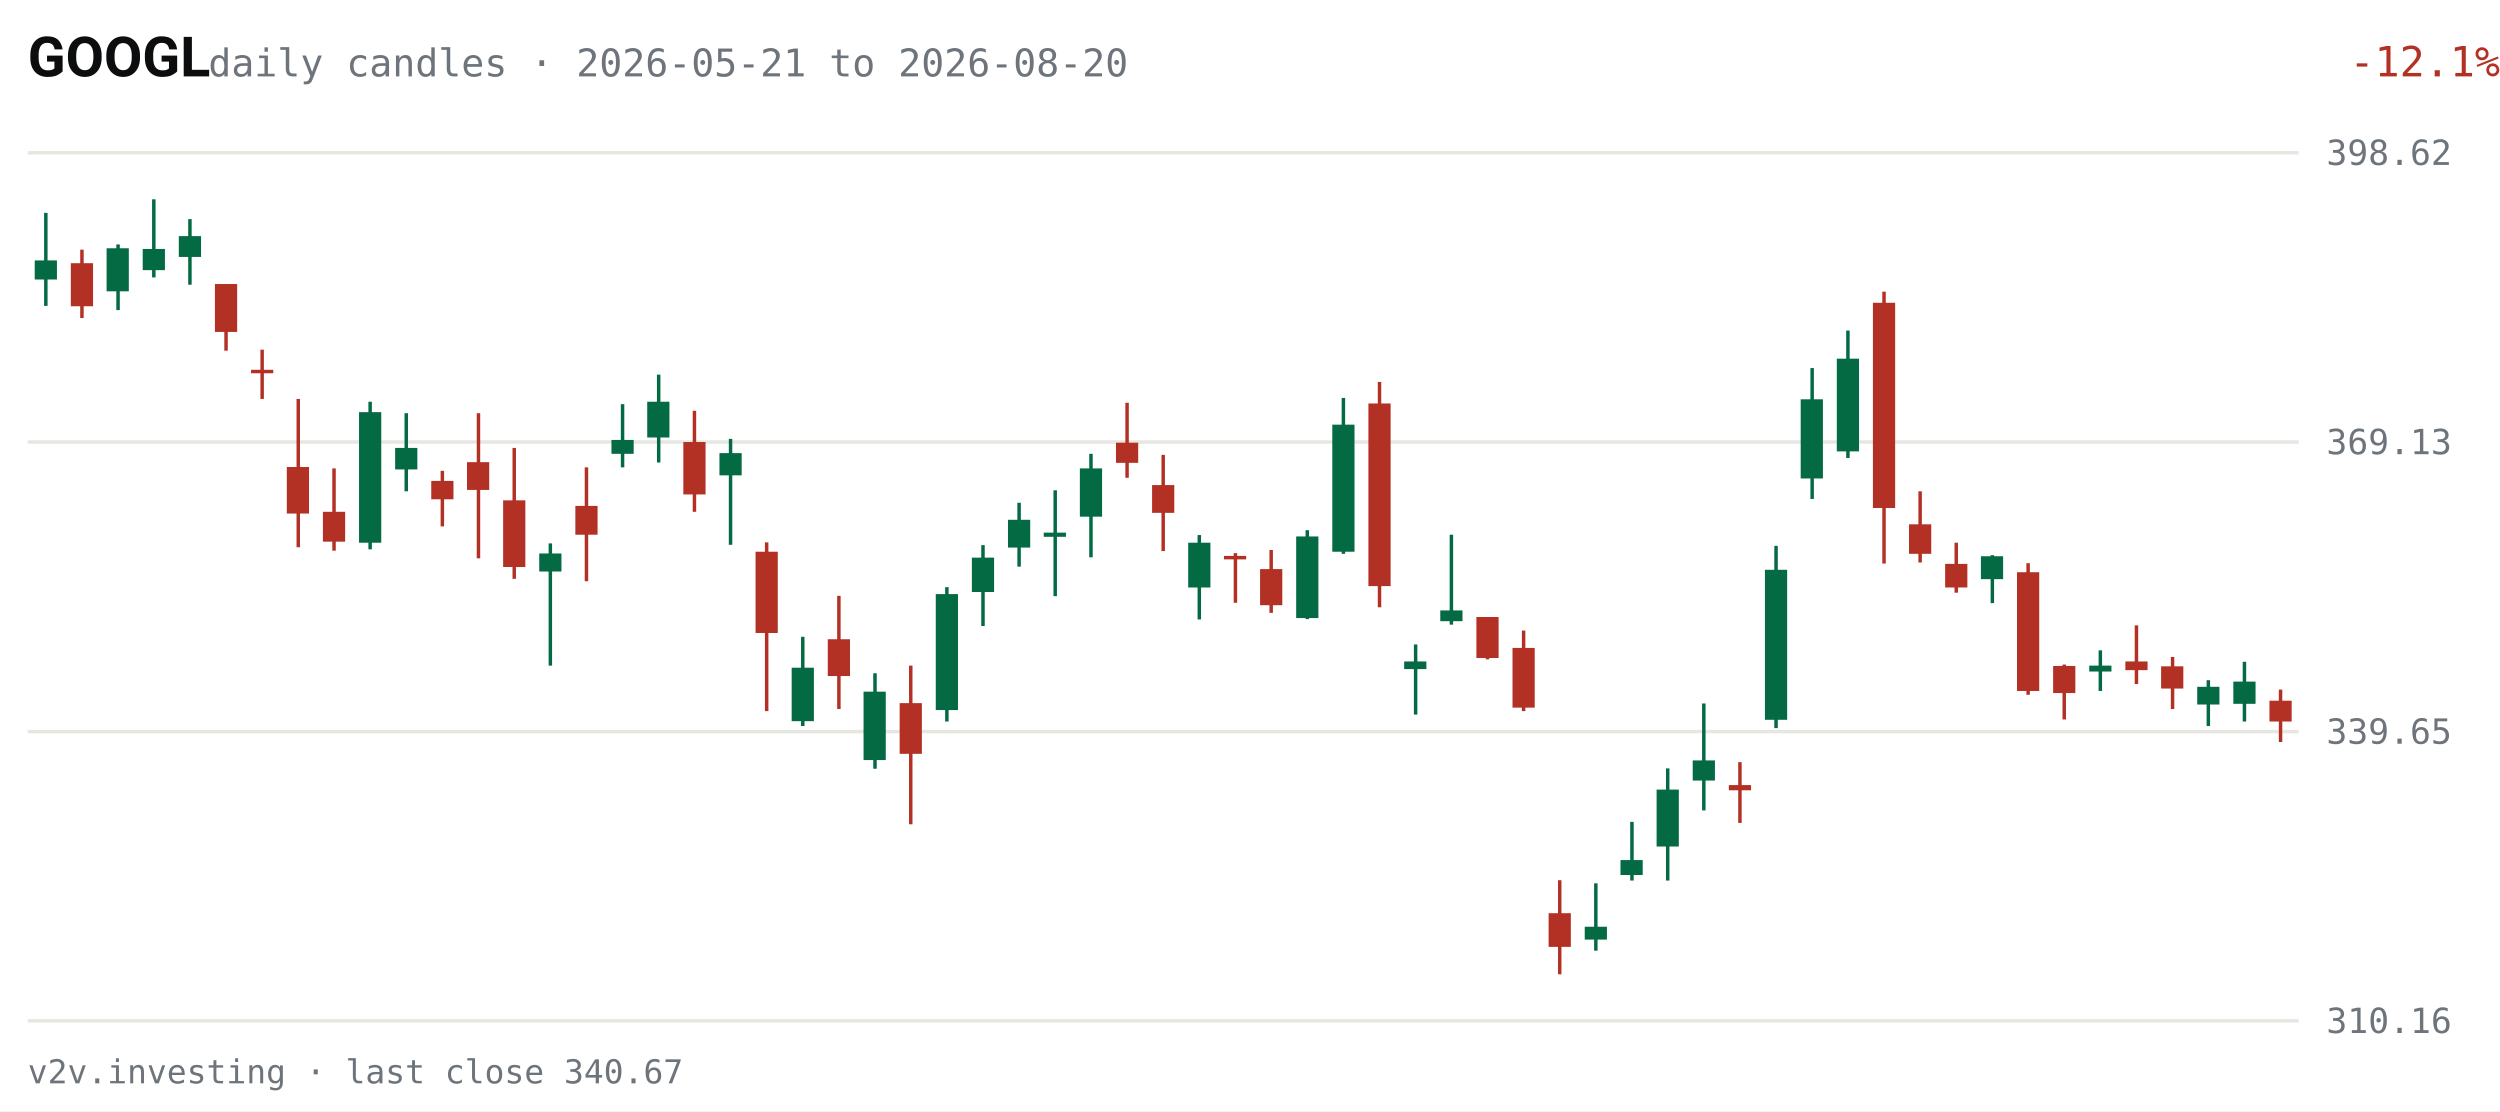
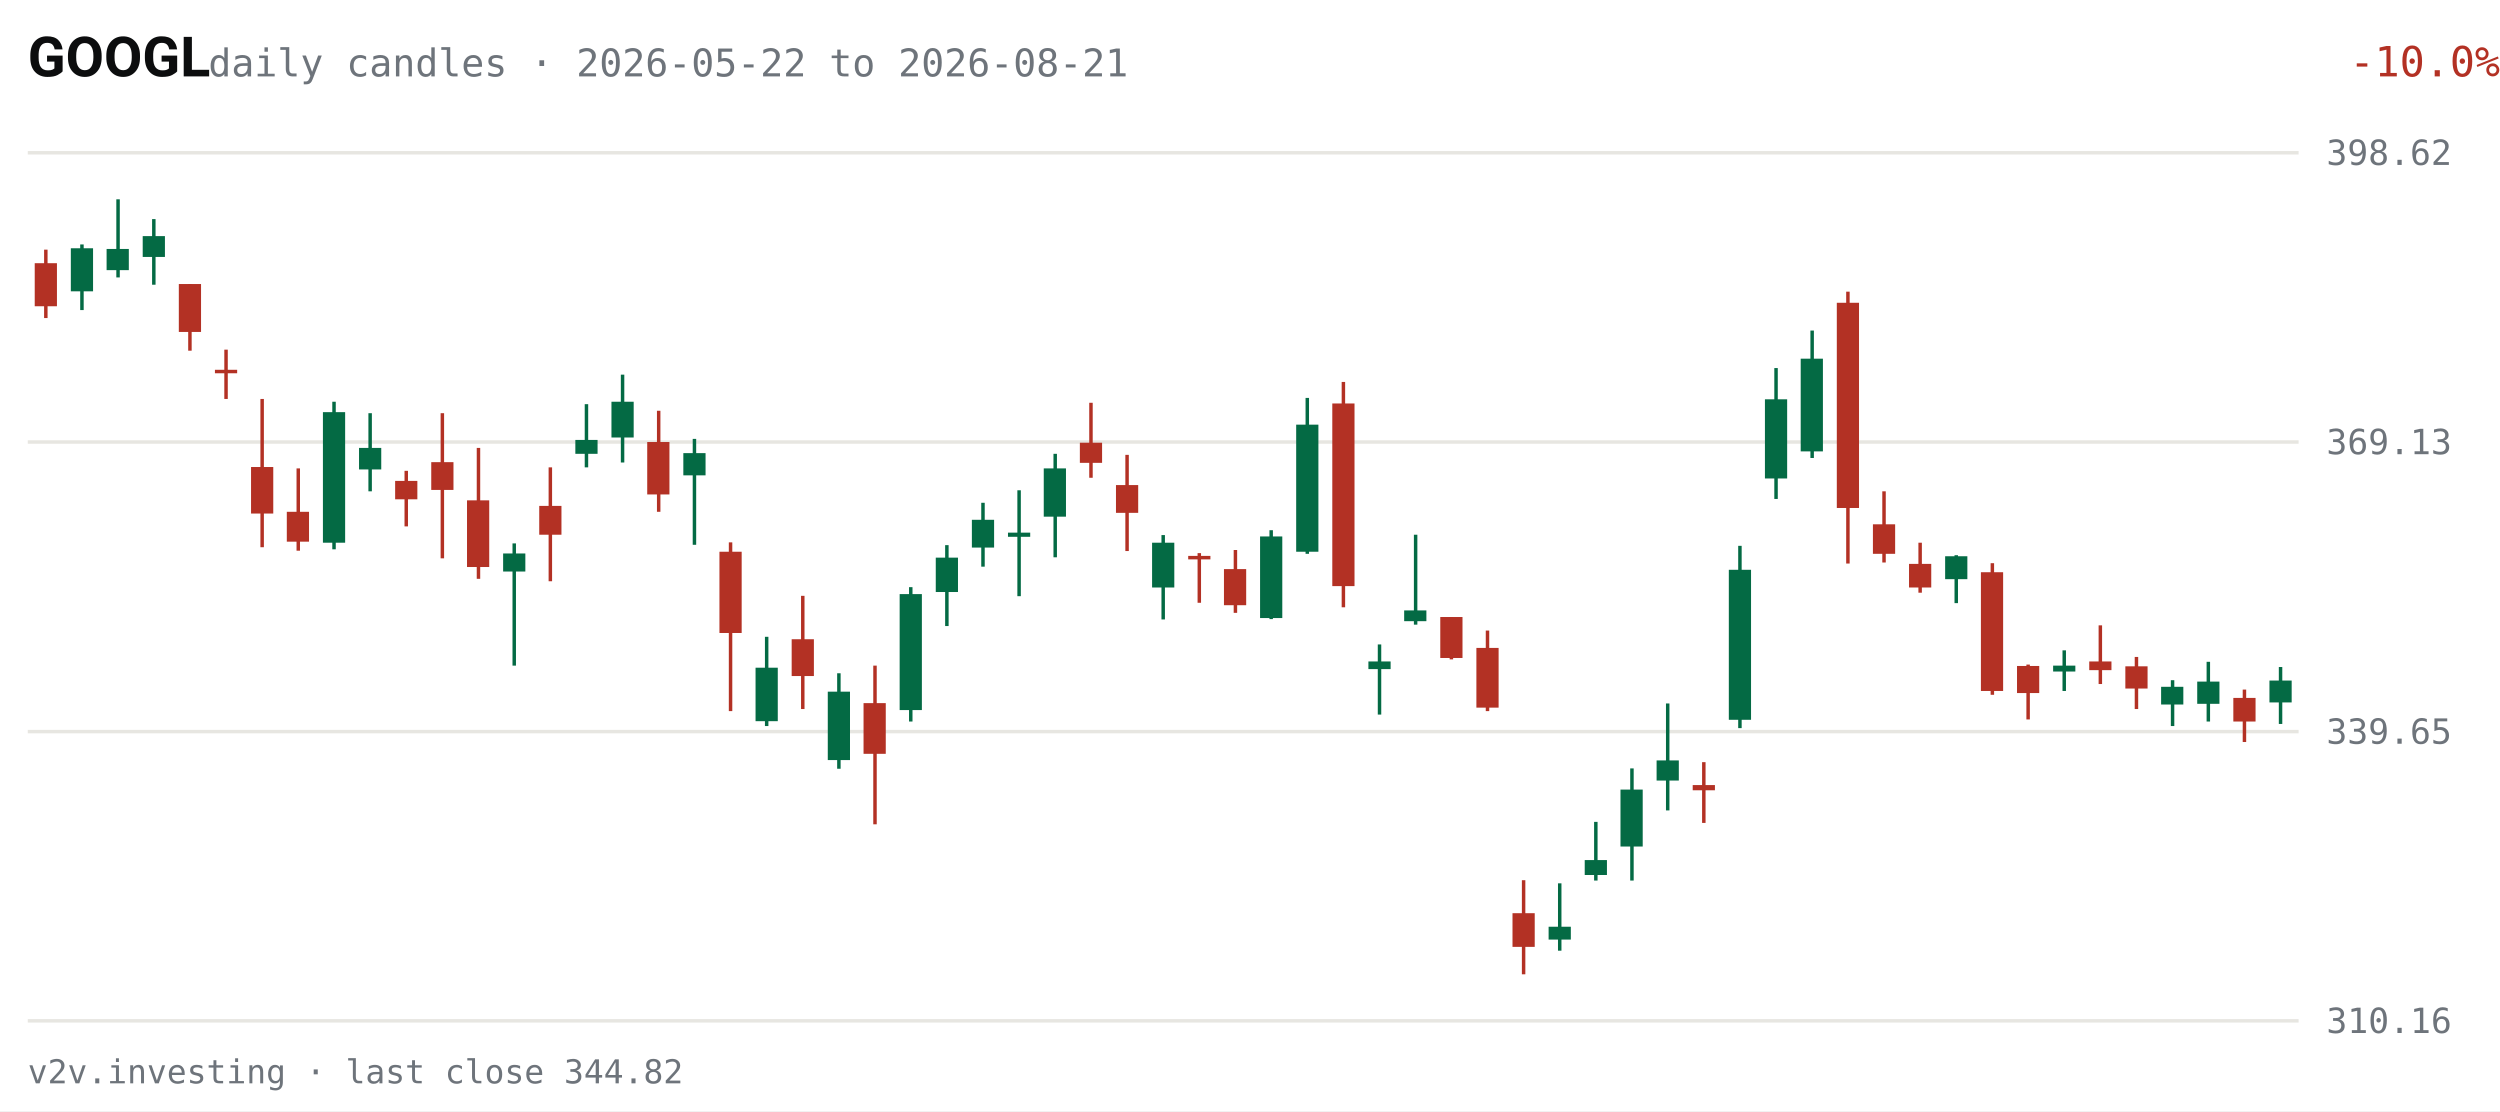
<svg xmlns="http://www.w3.org/2000/svg" viewBox="0 0 720 320" width="720" height="320" role="img" aria-label="GOOGL daily candles, last 63 sessions">
  <rect width="720" height="320" fill="#FFFFFF" />
  <text x="8" y="22" fill="#0C0D0E" font-size="16" font-weight="600" font-family="system-ui,-apple-system,Segoe UI,Roboto,sans-serif">GOOGL</text>
-   <text x="60" y="22" fill="#6E747B" font-size="11" font-family="ui-monospace,SFMono-Regular,Menlo,Consolas,monospace">daily candles · 2026-05-21 to 2026-08-20</text>
-   <text x="670" y="22" fill="#B33124" font-size="12" text-anchor="end" font-family="ui-monospace,SFMono-Regular,Menlo,Consolas,monospace" transform="translate(50,0)">-12.1%</text>
+   <text x="60" y="22" fill="#6E747B" font-size="11" font-family="ui-monospace,SFMono-Regular,Menlo,Consolas,monospace">daily candles · 2026-05-22 to 2026-08-21</text>
+   <text x="670" y="22" fill="#B33124" font-size="12" text-anchor="end" font-family="ui-monospace,SFMono-Regular,Menlo,Consolas,monospace" transform="translate(50,0)">-10.0%</text>
  <g font-family="ui-monospace,SFMono-Regular,Menlo,Consolas,monospace">
    <line x1="8" y1="294.0" x2="662" y2="294.0" stroke="#E7E6E1" stroke-width="1" />
    <text x="670" y="297.5" fill="#6E747B" font-size="10">310.16</text>
    <line x1="8" y1="210.7" x2="662" y2="210.7" stroke="#E7E6E1" stroke-width="1" />
    <text x="670" y="214.2" fill="#6E747B" font-size="10">339.65</text>
    <line x1="8" y1="127.3" x2="662" y2="127.3" stroke="#E7E6E1" stroke-width="1" />
    <text x="670" y="130.8" fill="#6E747B" font-size="10">369.13</text>
    <line x1="8" y1="44.0" x2="662" y2="44.0" stroke="#E7E6E1" stroke-width="1" />
    <text x="670" y="47.5" fill="#6E747B" font-size="10">398.62</text>
-     <line x1="13.2" y1="61.3" x2="13.2" y2="88.1" stroke="#046A44" stroke-width="1" />
-     <rect x="10.0" y="75.0" width="6.4" height="5.5" fill="#046A44" />
-     <line x1="23.6" y1="71.9" x2="23.6" y2="91.6" stroke="#B33124" stroke-width="1" />
-     <rect x="20.4" y="75.8" width="6.4" height="12.4" fill="#B33124" />
-     <line x1="34.0" y1="70.4" x2="34.0" y2="89.3" stroke="#046A44" stroke-width="1" />
-     <rect x="30.7" y="71.5" width="6.4" height="12.4" fill="#046A44" />
-     <line x1="44.3" y1="57.4" x2="44.3" y2="79.9" stroke="#046A44" stroke-width="1" />
-     <rect x="41.1" y="71.7" width="6.4" height="6.1" fill="#046A44" />
-     <line x1="54.7" y1="63.1" x2="54.7" y2="82.0" stroke="#046A44" stroke-width="1" />
-     <rect x="51.5" y="68.0" width="6.4" height="6.0" fill="#046A44" />
-     <line x1="65.1" y1="81.8" x2="65.1" y2="101.0" stroke="#B33124" stroke-width="1" />
-     <rect x="61.9" y="81.8" width="6.4" height="13.8" fill="#B33124" />
-     <line x1="75.5" y1="100.7" x2="75.5" y2="114.9" stroke="#B33124" stroke-width="1" />
-     <rect x="72.3" y="106.5" width="6.4" height="1.0" fill="#B33124" />
-     <line x1="85.9" y1="114.9" x2="85.9" y2="157.6" stroke="#B33124" stroke-width="1" />
-     <rect x="82.6" y="134.5" width="6.4" height="13.4" fill="#B33124" />
-     <line x1="96.2" y1="134.9" x2="96.2" y2="158.6" stroke="#B33124" stroke-width="1" />
-     <rect x="93.0" y="147.4" width="6.4" height="8.6" fill="#B33124" />
-     <line x1="106.6" y1="115.7" x2="106.6" y2="158.2" stroke="#046A44" stroke-width="1" />
-     <rect x="103.4" y="118.7" width="6.4" height="37.6" fill="#046A44" />
-     <line x1="117.0" y1="119.0" x2="117.0" y2="141.5" stroke="#046A44" stroke-width="1" />
-     <rect x="113.8" y="129.0" width="6.4" height="6.2" fill="#046A44" />
-     <line x1="127.4" y1="135.6" x2="127.4" y2="151.6" stroke="#B33124" stroke-width="1" />
-     <rect x="124.2" y="138.5" width="6.4" height="5.3" fill="#B33124" />
-     <line x1="137.8" y1="119.0" x2="137.8" y2="160.8" stroke="#B33124" stroke-width="1" />
-     <rect x="134.5" y="133.1" width="6.4" height="8.0" fill="#B33124" />
-     <line x1="148.1" y1="129.0" x2="148.1" y2="166.7" stroke="#B33124" stroke-width="1" />
-     <rect x="144.9" y="144.1" width="6.4" height="19.2" fill="#B33124" />
-     <line x1="158.5" y1="156.5" x2="158.5" y2="191.7" stroke="#046A44" stroke-width="1" />
-     <rect x="155.3" y="159.4" width="6.4" height="5.2" fill="#046A44" />
-     <line x1="168.9" y1="134.6" x2="168.9" y2="167.4" stroke="#B33124" stroke-width="1" />
-     <rect x="165.7" y="145.7" width="6.4" height="8.3" fill="#B33124" />
-     <line x1="179.3" y1="116.4" x2="179.3" y2="134.6" stroke="#046A44" stroke-width="1" />
-     <rect x="176.1" y="126.7" width="6.4" height="4.0" fill="#046A44" />
-     <line x1="189.7" y1="107.9" x2="189.7" y2="133.2" stroke="#046A44" stroke-width="1" />
-     <rect x="186.4" y="115.7" width="6.4" height="10.3" fill="#046A44" />
-     <line x1="200.0" y1="118.3" x2="200.0" y2="147.4" stroke="#B33124" stroke-width="1" />
-     <rect x="196.8" y="127.3" width="6.4" height="15.1" fill="#B33124" />
-     <line x1="210.4" y1="126.4" x2="210.4" y2="156.9" stroke="#046A44" stroke-width="1" />
-     <rect x="207.2" y="130.5" width="6.4" height="6.4" fill="#046A44" />
-     <line x1="220.8" y1="156.2" x2="220.8" y2="204.8" stroke="#B33124" stroke-width="1" />
-     <rect x="217.6" y="158.9" width="6.4" height="23.4" fill="#B33124" />
-     <line x1="231.2" y1="183.4" x2="231.2" y2="209.1" stroke="#046A44" stroke-width="1" />
-     <rect x="228.0" y="192.3" width="6.4" height="15.4" fill="#046A44" />
-     <line x1="241.6" y1="171.6" x2="241.6" y2="204.2" stroke="#B33124" stroke-width="1" />
-     <rect x="238.4" y="184.1" width="6.4" height="10.6" fill="#B33124" />
-     <line x1="252.0" y1="193.9" x2="252.0" y2="221.4" stroke="#046A44" stroke-width="1" />
-     <rect x="248.7" y="199.2" width="6.4" height="19.7" fill="#046A44" />
-     <line x1="262.3" y1="191.7" x2="262.3" y2="237.4" stroke="#B33124" stroke-width="1" />
-     <rect x="259.1" y="202.5" width="6.4" height="14.6" fill="#B33124" />
-     <line x1="272.7" y1="169.1" x2="272.7" y2="207.8" stroke="#046A44" stroke-width="1" />
-     <rect x="269.5" y="171.1" width="6.4" height="33.4" fill="#046A44" />
-     <line x1="283.1" y1="157.0" x2="283.1" y2="180.3" stroke="#046A44" stroke-width="1" />
-     <rect x="279.9" y="160.6" width="6.4" height="9.9" fill="#046A44" />
-     <line x1="293.5" y1="144.8" x2="293.5" y2="163.2" stroke="#046A44" stroke-width="1" />
-     <rect x="290.3" y="149.7" width="6.4" height="8.0" fill="#046A44" />
-     <line x1="303.9" y1="141.2" x2="303.9" y2="171.7" stroke="#046A44" stroke-width="1" />
-     <rect x="300.6" y="153.4" width="6.4" height="1.2" fill="#046A44" />
-     <line x1="314.2" y1="130.7" x2="314.2" y2="160.5" stroke="#046A44" stroke-width="1" />
-     <rect x="311.0" y="134.9" width="6.4" height="13.9" fill="#046A44" />
-     <line x1="324.6" y1="116.0" x2="324.6" y2="137.6" stroke="#B33124" stroke-width="1" />
-     <rect x="321.4" y="127.5" width="6.4" height="5.8" fill="#B33124" />
-     <line x1="335.0" y1="131.0" x2="335.0" y2="158.7" stroke="#B33124" stroke-width="1" />
-     <rect x="331.8" y="139.7" width="6.4" height="8.0" fill="#B33124" />
-     <line x1="345.4" y1="154.1" x2="345.4" y2="178.4" stroke="#046A44" stroke-width="1" />
-     <rect x="342.2" y="156.3" width="6.4" height="12.9" fill="#046A44" />
-     <line x1="355.8" y1="159.3" x2="355.8" y2="173.6" stroke="#B33124" stroke-width="1" />
-     <rect x="352.5" y="160.1" width="6.4" height="1.0" fill="#B33124" />
-     <line x1="366.1" y1="158.4" x2="366.1" y2="176.5" stroke="#B33124" stroke-width="1" />
-     <rect x="362.9" y="163.9" width="6.4" height="10.4" fill="#B33124" />
-     <line x1="376.5" y1="152.7" x2="376.5" y2="178.3" stroke="#046A44" stroke-width="1" />
-     <rect x="373.3" y="154.5" width="6.4" height="23.5" fill="#046A44" />
-     <line x1="386.9" y1="114.6" x2="386.9" y2="159.5" stroke="#046A44" stroke-width="1" />
-     <rect x="383.7" y="122.3" width="6.4" height="36.6" fill="#046A44" />
-     <line x1="397.3" y1="110.0" x2="397.3" y2="174.9" stroke="#B33124" stroke-width="1" />
-     <rect x="394.1" y="116.2" width="6.4" height="52.6" fill="#B33124" />
-     <line x1="407.7" y1="185.6" x2="407.7" y2="205.8" stroke="#046A44" stroke-width="1" />
-     <rect x="404.4" y="190.5" width="6.4" height="2.2" fill="#046A44" />
-     <line x1="418.0" y1="154.0" x2="418.0" y2="179.9" stroke="#046A44" stroke-width="1" />
-     <rect x="414.8" y="175.8" width="6.4" height="3.1" fill="#046A44" />
-     <line x1="428.4" y1="177.7" x2="428.4" y2="189.9" stroke="#B33124" stroke-width="1" />
-     <rect x="425.2" y="177.7" width="6.4" height="11.8" fill="#B33124" />
-     <line x1="438.8" y1="181.6" x2="438.8" y2="204.8" stroke="#B33124" stroke-width="1" />
-     <rect x="435.6" y="186.6" width="6.4" height="17.2" fill="#B33124" />
-     <line x1="449.2" y1="253.5" x2="449.2" y2="280.6" stroke="#B33124" stroke-width="1" />
-     <rect x="446.0" y="263.0" width="6.4" height="9.7" fill="#B33124" />
-     <line x1="459.6" y1="254.4" x2="459.6" y2="273.8" stroke="#046A44" stroke-width="1" />
-     <rect x="456.4" y="266.9" width="6.4" height="3.7" fill="#046A44" />
-     <line x1="470.0" y1="236.7" x2="470.0" y2="253.6" stroke="#046A44" stroke-width="1" />
-     <rect x="466.7" y="247.7" width="6.4" height="4.3" fill="#046A44" />
-     <line x1="480.3" y1="221.3" x2="480.3" y2="253.6" stroke="#046A44" stroke-width="1" />
-     <rect x="477.1" y="227.4" width="6.4" height="16.4" fill="#046A44" />
-     <line x1="490.7" y1="202.6" x2="490.7" y2="233.4" stroke="#046A44" stroke-width="1" />
-     <rect x="487.5" y="219.0" width="6.4" height="5.8" fill="#046A44" />
-     <line x1="501.1" y1="219.5" x2="501.1" y2="237.0" stroke="#B33124" stroke-width="1" />
-     <rect x="497.9" y="226.1" width="6.4" height="1.5" fill="#B33124" />
-     <line x1="511.5" y1="157.2" x2="511.5" y2="209.7" stroke="#046A44" stroke-width="1" />
-     <rect x="508.3" y="164.1" width="6.4" height="43.2" fill="#046A44" />
-     <line x1="521.9" y1="106.0" x2="521.9" y2="143.7" stroke="#046A44" stroke-width="1" />
-     <rect x="518.6" y="115.0" width="6.4" height="22.8" fill="#046A44" />
-     <line x1="532.2" y1="95.2" x2="532.2" y2="131.9" stroke="#046A44" stroke-width="1" />
-     <rect x="529.0" y="103.3" width="6.4" height="26.7" fill="#046A44" />
-     <line x1="542.6" y1="84.0" x2="542.6" y2="162.3" stroke="#B33124" stroke-width="1" />
-     <rect x="539.4" y="87.2" width="6.4" height="59.1" fill="#B33124" />
-     <line x1="553.0" y1="141.5" x2="553.0" y2="162.0" stroke="#B33124" stroke-width="1" />
-     <rect x="549.8" y="151.0" width="6.4" height="8.5" fill="#B33124" />
-     <line x1="563.4" y1="156.3" x2="563.4" y2="170.7" stroke="#B33124" stroke-width="1" />
-     <rect x="560.2" y="162.4" width="6.4" height="6.8" fill="#B33124" />
-     <line x1="573.8" y1="159.9" x2="573.8" y2="173.7" stroke="#046A44" stroke-width="1" />
-     <rect x="570.5" y="160.2" width="6.4" height="6.6" fill="#046A44" />
-     <line x1="584.1" y1="162.2" x2="584.1" y2="200.1" stroke="#B33124" stroke-width="1" />
-     <rect x="580.9" y="164.8" width="6.4" height="34.2" fill="#B33124" />
-     <line x1="594.5" y1="191.4" x2="594.5" y2="207.2" stroke="#B33124" stroke-width="1" />
-     <rect x="591.3" y="191.8" width="6.4" height="7.8" fill="#B33124" />
-     <line x1="604.9" y1="187.3" x2="604.9" y2="199.0" stroke="#046A44" stroke-width="1" />
-     <rect x="601.7" y="191.7" width="6.4" height="1.7" fill="#046A44" />
-     <line x1="615.3" y1="180.1" x2="615.3" y2="197.0" stroke="#B33124" stroke-width="1" />
-     <rect x="612.1" y="190.5" width="6.4" height="2.5" fill="#B33124" />
-     <line x1="625.7" y1="189.2" x2="625.7" y2="204.2" stroke="#B33124" stroke-width="1" />
-     <rect x="622.4" y="191.9" width="6.4" height="6.4" fill="#B33124" />
-     <line x1="636.0" y1="195.9" x2="636.0" y2="209.1" stroke="#046A44" stroke-width="1" />
-     <rect x="632.8" y="197.8" width="6.4" height="5.1" fill="#046A44" />
-     <line x1="646.4" y1="190.6" x2="646.4" y2="207.8" stroke="#046A44" stroke-width="1" />
-     <rect x="643.2" y="196.3" width="6.4" height="6.4" fill="#046A44" />
-     <line x1="656.8" y1="198.6" x2="656.8" y2="213.7" stroke="#B33124" stroke-width="1" />
-     <rect x="653.6" y="201.8" width="6.4" height="6.0" fill="#B33124" />
+     <line x1="13.2" y1="71.9" x2="13.2" y2="91.6" stroke="#B33124" stroke-width="1" />
+     <rect x="10.0" y="75.8" width="6.4" height="12.4" fill="#B33124" />
+     <line x1="23.6" y1="70.4" x2="23.6" y2="89.3" stroke="#046A44" stroke-width="1" />
+     <rect x="20.4" y="71.5" width="6.4" height="12.4" fill="#046A44" />
+     <line x1="34.0" y1="57.4" x2="34.0" y2="79.9" stroke="#046A44" stroke-width="1" />
+     <rect x="30.7" y="71.7" width="6.4" height="6.1" fill="#046A44" />
+     <line x1="44.3" y1="63.1" x2="44.3" y2="82.0" stroke="#046A44" stroke-width="1" />
+     <rect x="41.1" y="68.0" width="6.4" height="6.0" fill="#046A44" />
+     <line x1="54.7" y1="81.8" x2="54.7" y2="101.0" stroke="#B33124" stroke-width="1" />
+     <rect x="51.5" y="81.8" width="6.4" height="13.8" fill="#B33124" />
+     <line x1="65.1" y1="100.7" x2="65.1" y2="114.9" stroke="#B33124" stroke-width="1" />
+     <rect x="61.9" y="106.5" width="6.4" height="1.0" fill="#B33124" />
+     <line x1="75.5" y1="114.9" x2="75.5" y2="157.6" stroke="#B33124" stroke-width="1" />
+     <rect x="72.3" y="134.5" width="6.4" height="13.4" fill="#B33124" />
+     <line x1="85.9" y1="134.9" x2="85.9" y2="158.6" stroke="#B33124" stroke-width="1" />
+     <rect x="82.6" y="147.4" width="6.4" height="8.6" fill="#B33124" />
+     <line x1="96.2" y1="115.7" x2="96.2" y2="158.2" stroke="#046A44" stroke-width="1" />
+     <rect x="93.0" y="118.7" width="6.4" height="37.6" fill="#046A44" />
+     <line x1="106.6" y1="119.0" x2="106.6" y2="141.5" stroke="#046A44" stroke-width="1" />
+     <rect x="103.4" y="129.0" width="6.4" height="6.2" fill="#046A44" />
+     <line x1="117.0" y1="135.6" x2="117.0" y2="151.6" stroke="#B33124" stroke-width="1" />
+     <rect x="113.8" y="138.5" width="6.4" height="5.3" fill="#B33124" />
+     <line x1="127.4" y1="119.0" x2="127.4" y2="160.8" stroke="#B33124" stroke-width="1" />
+     <rect x="124.2" y="133.1" width="6.4" height="8.0" fill="#B33124" />
+     <line x1="137.8" y1="129.0" x2="137.8" y2="166.7" stroke="#B33124" stroke-width="1" />
+     <rect x="134.5" y="144.1" width="6.4" height="19.2" fill="#B33124" />
+     <line x1="148.1" y1="156.5" x2="148.1" y2="191.7" stroke="#046A44" stroke-width="1" />
+     <rect x="144.9" y="159.4" width="6.4" height="5.2" fill="#046A44" />
+     <line x1="158.5" y1="134.6" x2="158.5" y2="167.4" stroke="#B33124" stroke-width="1" />
+     <rect x="155.3" y="145.7" width="6.4" height="8.3" fill="#B33124" />
+     <line x1="168.9" y1="116.4" x2="168.9" y2="134.6" stroke="#046A44" stroke-width="1" />
+     <rect x="165.7" y="126.7" width="6.4" height="4.0" fill="#046A44" />
+     <line x1="179.3" y1="107.9" x2="179.3" y2="133.2" stroke="#046A44" stroke-width="1" />
+     <rect x="176.1" y="115.7" width="6.4" height="10.3" fill="#046A44" />
+     <line x1="189.7" y1="118.3" x2="189.7" y2="147.4" stroke="#B33124" stroke-width="1" />
+     <rect x="186.4" y="127.3" width="6.4" height="15.1" fill="#B33124" />
+     <line x1="200.0" y1="126.4" x2="200.0" y2="156.9" stroke="#046A44" stroke-width="1" />
+     <rect x="196.8" y="130.5" width="6.4" height="6.4" fill="#046A44" />
+     <line x1="210.4" y1="156.2" x2="210.4" y2="204.8" stroke="#B33124" stroke-width="1" />
+     <rect x="207.2" y="158.9" width="6.4" height="23.4" fill="#B33124" />
+     <line x1="220.8" y1="183.4" x2="220.8" y2="209.1" stroke="#046A44" stroke-width="1" />
+     <rect x="217.6" y="192.3" width="6.4" height="15.4" fill="#046A44" />
+     <line x1="231.2" y1="171.6" x2="231.2" y2="204.2" stroke="#B33124" stroke-width="1" />
+     <rect x="228.0" y="184.1" width="6.4" height="10.6" fill="#B33124" />
+     <line x1="241.6" y1="193.9" x2="241.6" y2="221.4" stroke="#046A44" stroke-width="1" />
+     <rect x="238.4" y="199.2" width="6.4" height="19.7" fill="#046A44" />
+     <line x1="252.0" y1="191.7" x2="252.0" y2="237.4" stroke="#B33124" stroke-width="1" />
+     <rect x="248.7" y="202.5" width="6.4" height="14.6" fill="#B33124" />
+     <line x1="262.3" y1="169.1" x2="262.3" y2="207.8" stroke="#046A44" stroke-width="1" />
+     <rect x="259.1" y="171.1" width="6.4" height="33.4" fill="#046A44" />
+     <line x1="272.7" y1="157.0" x2="272.7" y2="180.3" stroke="#046A44" stroke-width="1" />
+     <rect x="269.5" y="160.6" width="6.4" height="9.9" fill="#046A44" />
+     <line x1="283.1" y1="144.8" x2="283.1" y2="163.2" stroke="#046A44" stroke-width="1" />
+     <rect x="279.9" y="149.7" width="6.4" height="8.0" fill="#046A44" />
+     <line x1="293.5" y1="141.2" x2="293.5" y2="171.7" stroke="#046A44" stroke-width="1" />
+     <rect x="290.3" y="153.4" width="6.4" height="1.2" fill="#046A44" />
+     <line x1="303.9" y1="130.7" x2="303.9" y2="160.5" stroke="#046A44" stroke-width="1" />
+     <rect x="300.6" y="134.9" width="6.4" height="13.9" fill="#046A44" />
+     <line x1="314.2" y1="116.0" x2="314.2" y2="137.6" stroke="#B33124" stroke-width="1" />
+     <rect x="311.0" y="127.5" width="6.4" height="5.8" fill="#B33124" />
+     <line x1="324.6" y1="131.0" x2="324.6" y2="158.7" stroke="#B33124" stroke-width="1" />
+     <rect x="321.4" y="139.7" width="6.4" height="8.0" fill="#B33124" />
+     <line x1="335.0" y1="154.1" x2="335.0" y2="178.4" stroke="#046A44" stroke-width="1" />
+     <rect x="331.8" y="156.3" width="6.4" height="12.9" fill="#046A44" />
+     <line x1="345.4" y1="159.3" x2="345.4" y2="173.6" stroke="#B33124" stroke-width="1" />
+     <rect x="342.2" y="160.1" width="6.4" height="1.0" fill="#B33124" />
+     <line x1="355.8" y1="158.4" x2="355.8" y2="176.5" stroke="#B33124" stroke-width="1" />
+     <rect x="352.5" y="163.9" width="6.4" height="10.4" fill="#B33124" />
+     <line x1="366.1" y1="152.7" x2="366.1" y2="178.3" stroke="#046A44" stroke-width="1" />
+     <rect x="362.9" y="154.5" width="6.4" height="23.5" fill="#046A44" />
+     <line x1="376.5" y1="114.6" x2="376.5" y2="159.5" stroke="#046A44" stroke-width="1" />
+     <rect x="373.3" y="122.3" width="6.4" height="36.6" fill="#046A44" />
+     <line x1="386.9" y1="110.0" x2="386.9" y2="174.9" stroke="#B33124" stroke-width="1" />
+     <rect x="383.7" y="116.2" width="6.4" height="52.6" fill="#B33124" />
+     <line x1="397.3" y1="185.6" x2="397.3" y2="205.8" stroke="#046A44" stroke-width="1" />
+     <rect x="394.1" y="190.5" width="6.4" height="2.2" fill="#046A44" />
+     <line x1="407.7" y1="154.0" x2="407.7" y2="179.9" stroke="#046A44" stroke-width="1" />
+     <rect x="404.4" y="175.8" width="6.4" height="3.1" fill="#046A44" />
+     <line x1="418.0" y1="177.7" x2="418.0" y2="189.9" stroke="#B33124" stroke-width="1" />
+     <rect x="414.8" y="177.7" width="6.4" height="11.8" fill="#B33124" />
+     <line x1="428.4" y1="181.6" x2="428.4" y2="204.8" stroke="#B33124" stroke-width="1" />
+     <rect x="425.2" y="186.6" width="6.4" height="17.2" fill="#B33124" />
+     <line x1="438.8" y1="253.5" x2="438.8" y2="280.6" stroke="#B33124" stroke-width="1" />
+     <rect x="435.6" y="263.0" width="6.4" height="9.7" fill="#B33124" />
+     <line x1="449.2" y1="254.4" x2="449.2" y2="273.8" stroke="#046A44" stroke-width="1" />
+     <rect x="446.0" y="266.9" width="6.4" height="3.7" fill="#046A44" />
+     <line x1="459.6" y1="236.7" x2="459.6" y2="253.6" stroke="#046A44" stroke-width="1" />
+     <rect x="456.4" y="247.7" width="6.4" height="4.3" fill="#046A44" />
+     <line x1="470.0" y1="221.3" x2="470.0" y2="253.6" stroke="#046A44" stroke-width="1" />
+     <rect x="466.7" y="227.4" width="6.4" height="16.4" fill="#046A44" />
+     <line x1="480.3" y1="202.6" x2="480.3" y2="233.4" stroke="#046A44" stroke-width="1" />
+     <rect x="477.1" y="219.0" width="6.4" height="5.8" fill="#046A44" />
+     <line x1="490.7" y1="219.5" x2="490.7" y2="237.0" stroke="#B33124" stroke-width="1" />
+     <rect x="487.5" y="226.1" width="6.4" height="1.5" fill="#B33124" />
+     <line x1="501.1" y1="157.2" x2="501.1" y2="209.7" stroke="#046A44" stroke-width="1" />
+     <rect x="497.9" y="164.1" width="6.4" height="43.2" fill="#046A44" />
+     <line x1="511.5" y1="106.0" x2="511.5" y2="143.7" stroke="#046A44" stroke-width="1" />
+     <rect x="508.3" y="115.0" width="6.4" height="22.8" fill="#046A44" />
+     <line x1="521.9" y1="95.2" x2="521.9" y2="131.9" stroke="#046A44" stroke-width="1" />
+     <rect x="518.6" y="103.3" width="6.4" height="26.7" fill="#046A44" />
+     <line x1="532.2" y1="84.0" x2="532.2" y2="162.3" stroke="#B33124" stroke-width="1" />
+     <rect x="529.0" y="87.2" width="6.4" height="59.1" fill="#B33124" />
+     <line x1="542.6" y1="141.5" x2="542.6" y2="162.0" stroke="#B33124" stroke-width="1" />
+     <rect x="539.4" y="151.0" width="6.4" height="8.5" fill="#B33124" />
+     <line x1="553.0" y1="156.3" x2="553.0" y2="170.7" stroke="#B33124" stroke-width="1" />
+     <rect x="549.8" y="162.4" width="6.4" height="6.8" fill="#B33124" />
+     <line x1="563.4" y1="159.9" x2="563.4" y2="173.7" stroke="#046A44" stroke-width="1" />
+     <rect x="560.2" y="160.2" width="6.4" height="6.6" fill="#046A44" />
+     <line x1="573.8" y1="162.2" x2="573.8" y2="200.1" stroke="#B33124" stroke-width="1" />
+     <rect x="570.5" y="164.8" width="6.4" height="34.2" fill="#B33124" />
+     <line x1="584.1" y1="191.4" x2="584.1" y2="207.2" stroke="#B33124" stroke-width="1" />
+     <rect x="580.9" y="191.8" width="6.4" height="7.8" fill="#B33124" />
+     <line x1="594.5" y1="187.3" x2="594.5" y2="199.0" stroke="#046A44" stroke-width="1" />
+     <rect x="591.3" y="191.7" width="6.4" height="1.7" fill="#046A44" />
+     <line x1="604.9" y1="180.1" x2="604.9" y2="197.0" stroke="#B33124" stroke-width="1" />
+     <rect x="601.7" y="190.5" width="6.4" height="2.5" fill="#B33124" />
+     <line x1="615.3" y1="189.2" x2="615.3" y2="204.2" stroke="#B33124" stroke-width="1" />
+     <rect x="612.1" y="191.9" width="6.4" height="6.4" fill="#B33124" />
+     <line x1="625.7" y1="195.9" x2="625.7" y2="209.1" stroke="#046A44" stroke-width="1" />
+     <rect x="622.4" y="197.8" width="6.4" height="5.1" fill="#046A44" />
+     <line x1="636.0" y1="190.6" x2="636.0" y2="207.8" stroke="#046A44" stroke-width="1" />
+     <rect x="632.8" y="196.3" width="6.4" height="6.4" fill="#046A44" />
+     <line x1="646.4" y1="198.6" x2="646.4" y2="213.7" stroke="#B33124" stroke-width="1" />
+     <rect x="643.2" y="201.0" width="6.4" height="6.8" fill="#B33124" />
+     <line x1="656.8" y1="192.1" x2="656.8" y2="208.5" stroke="#046A44" stroke-width="1" />
+     <rect x="653.6" y="196.0" width="6.4" height="6.3" fill="#046A44" />
  </g>
-   <text x="8" y="312" fill="#6E747B" font-size="9.5" font-family="ui-monospace,SFMono-Regular,Menlo,Consolas,monospace">v2v.investing · last close 340.67</text>
+   <text x="8" y="312" fill="#6E747B" font-size="9.5" font-family="ui-monospace,SFMono-Regular,Menlo,Consolas,monospace">v2v.investing · last close 344.82</text>
</svg>
